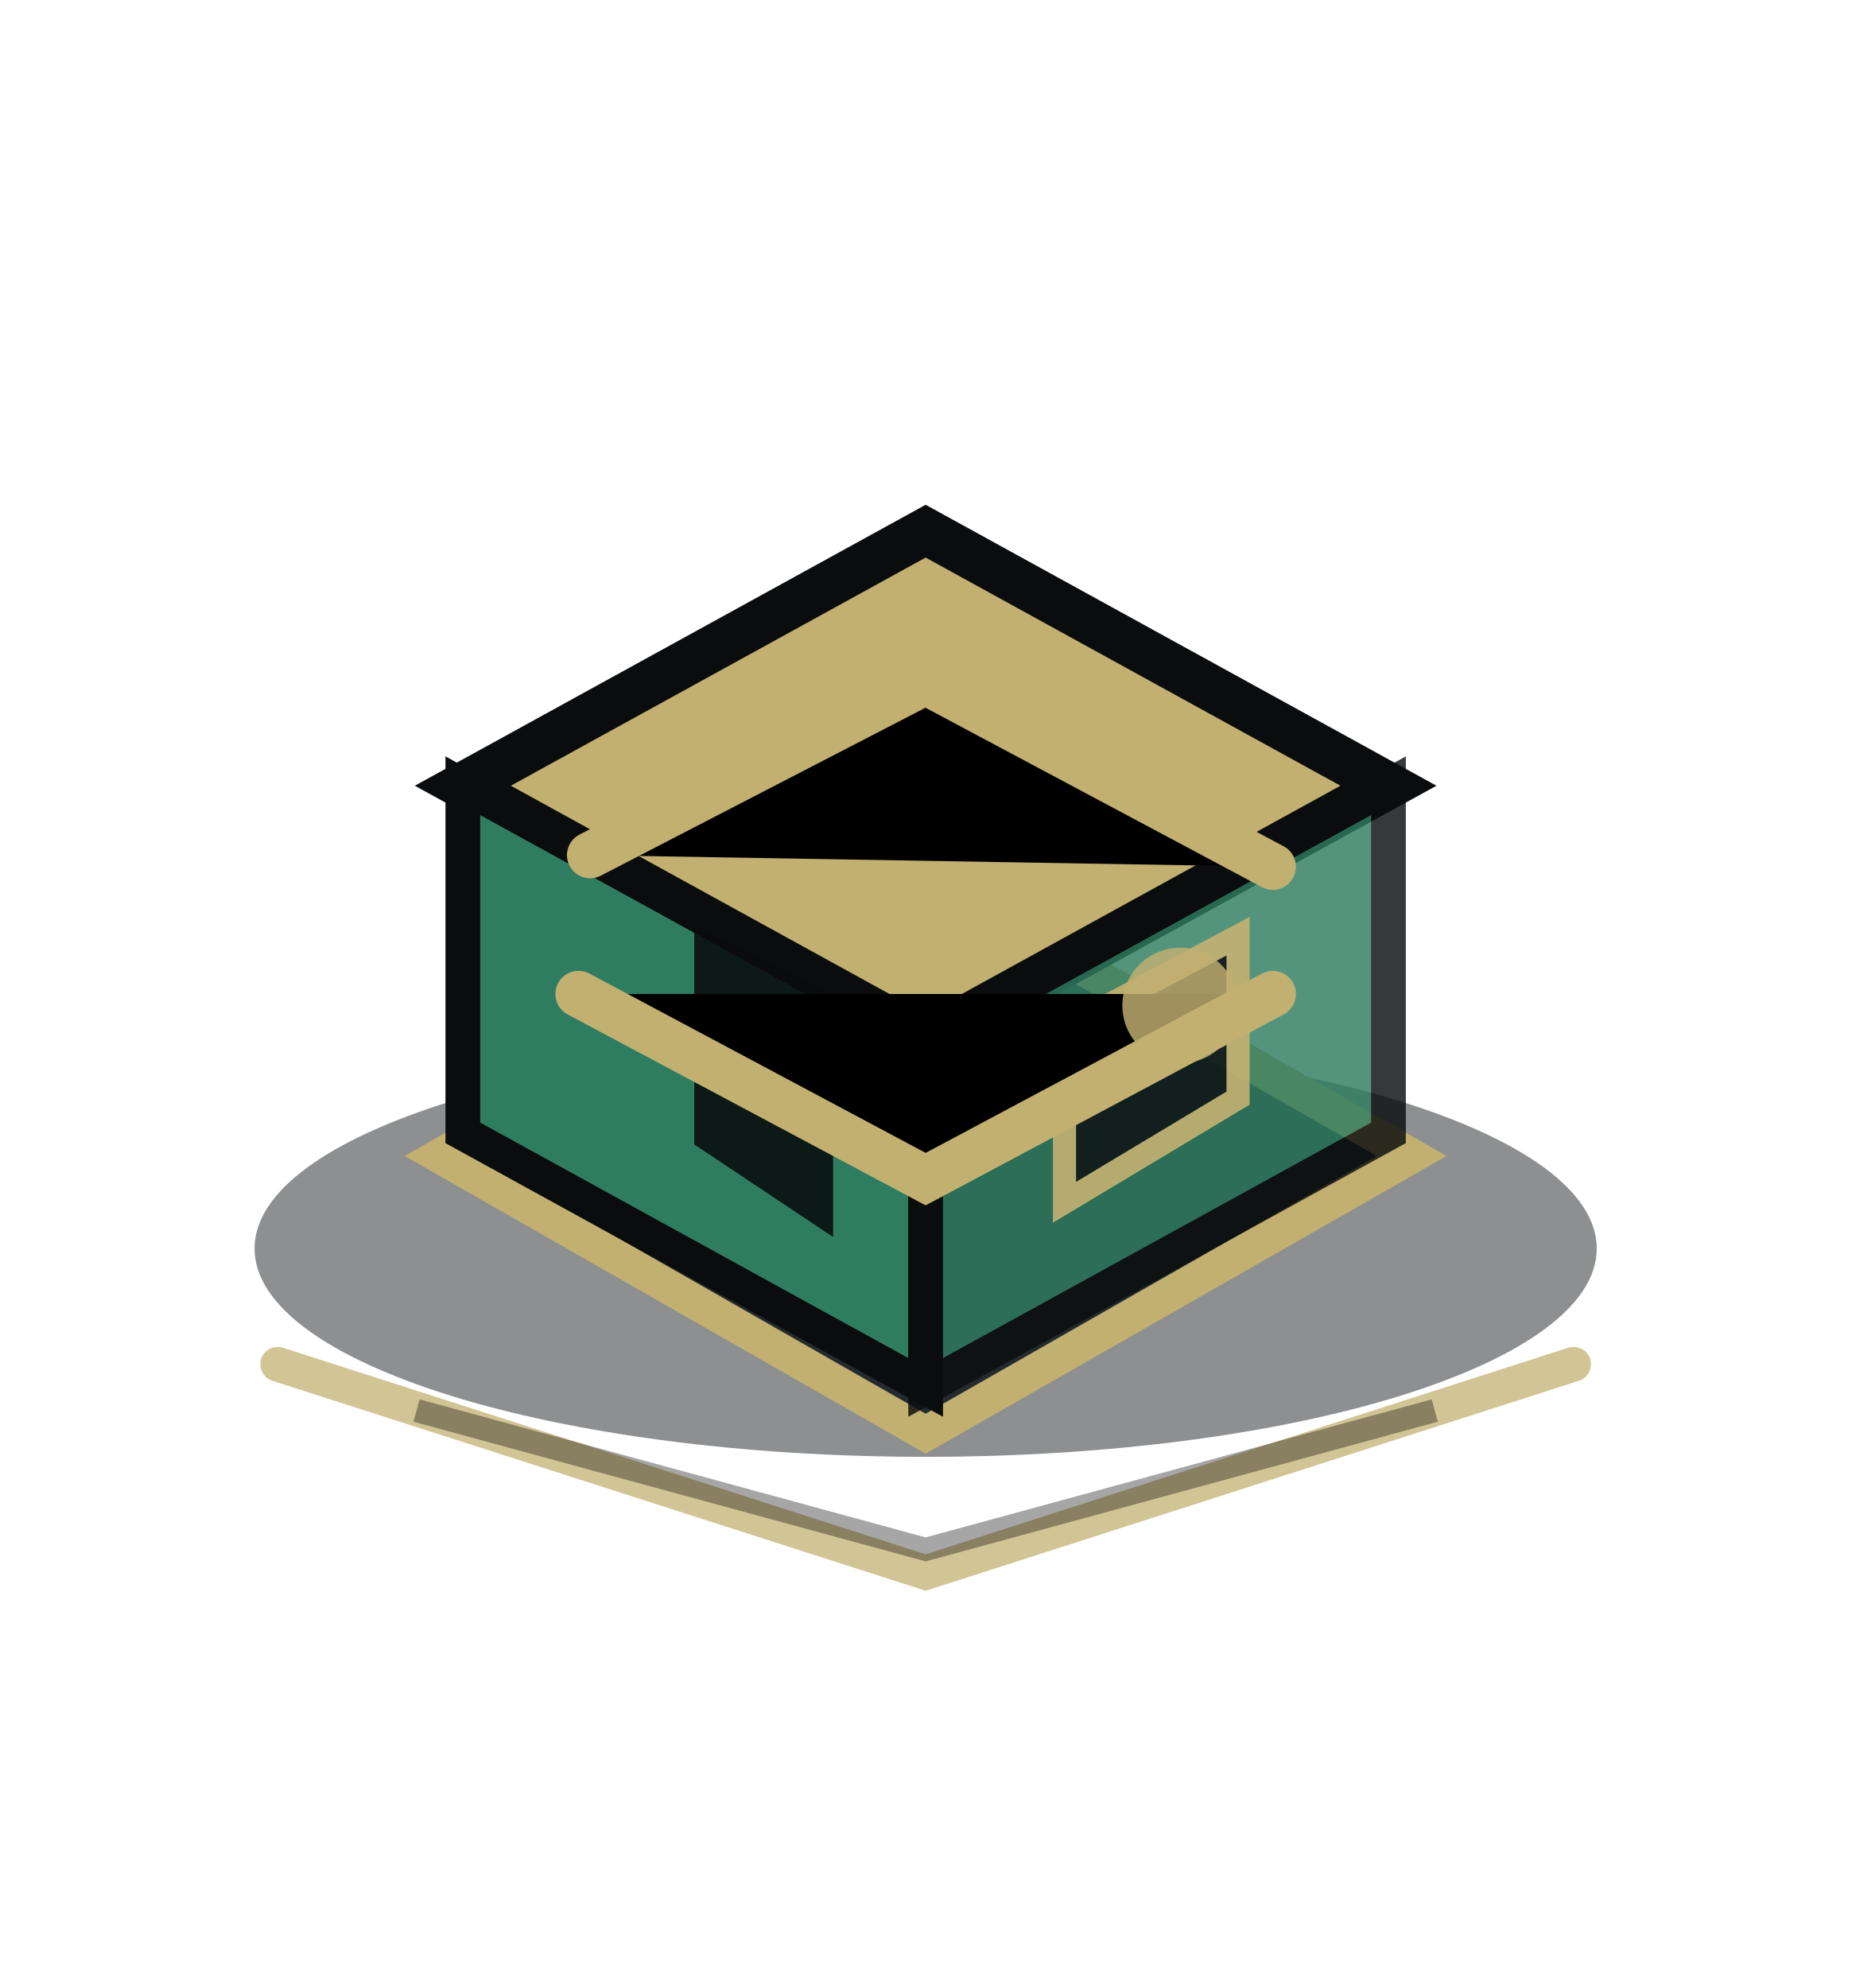
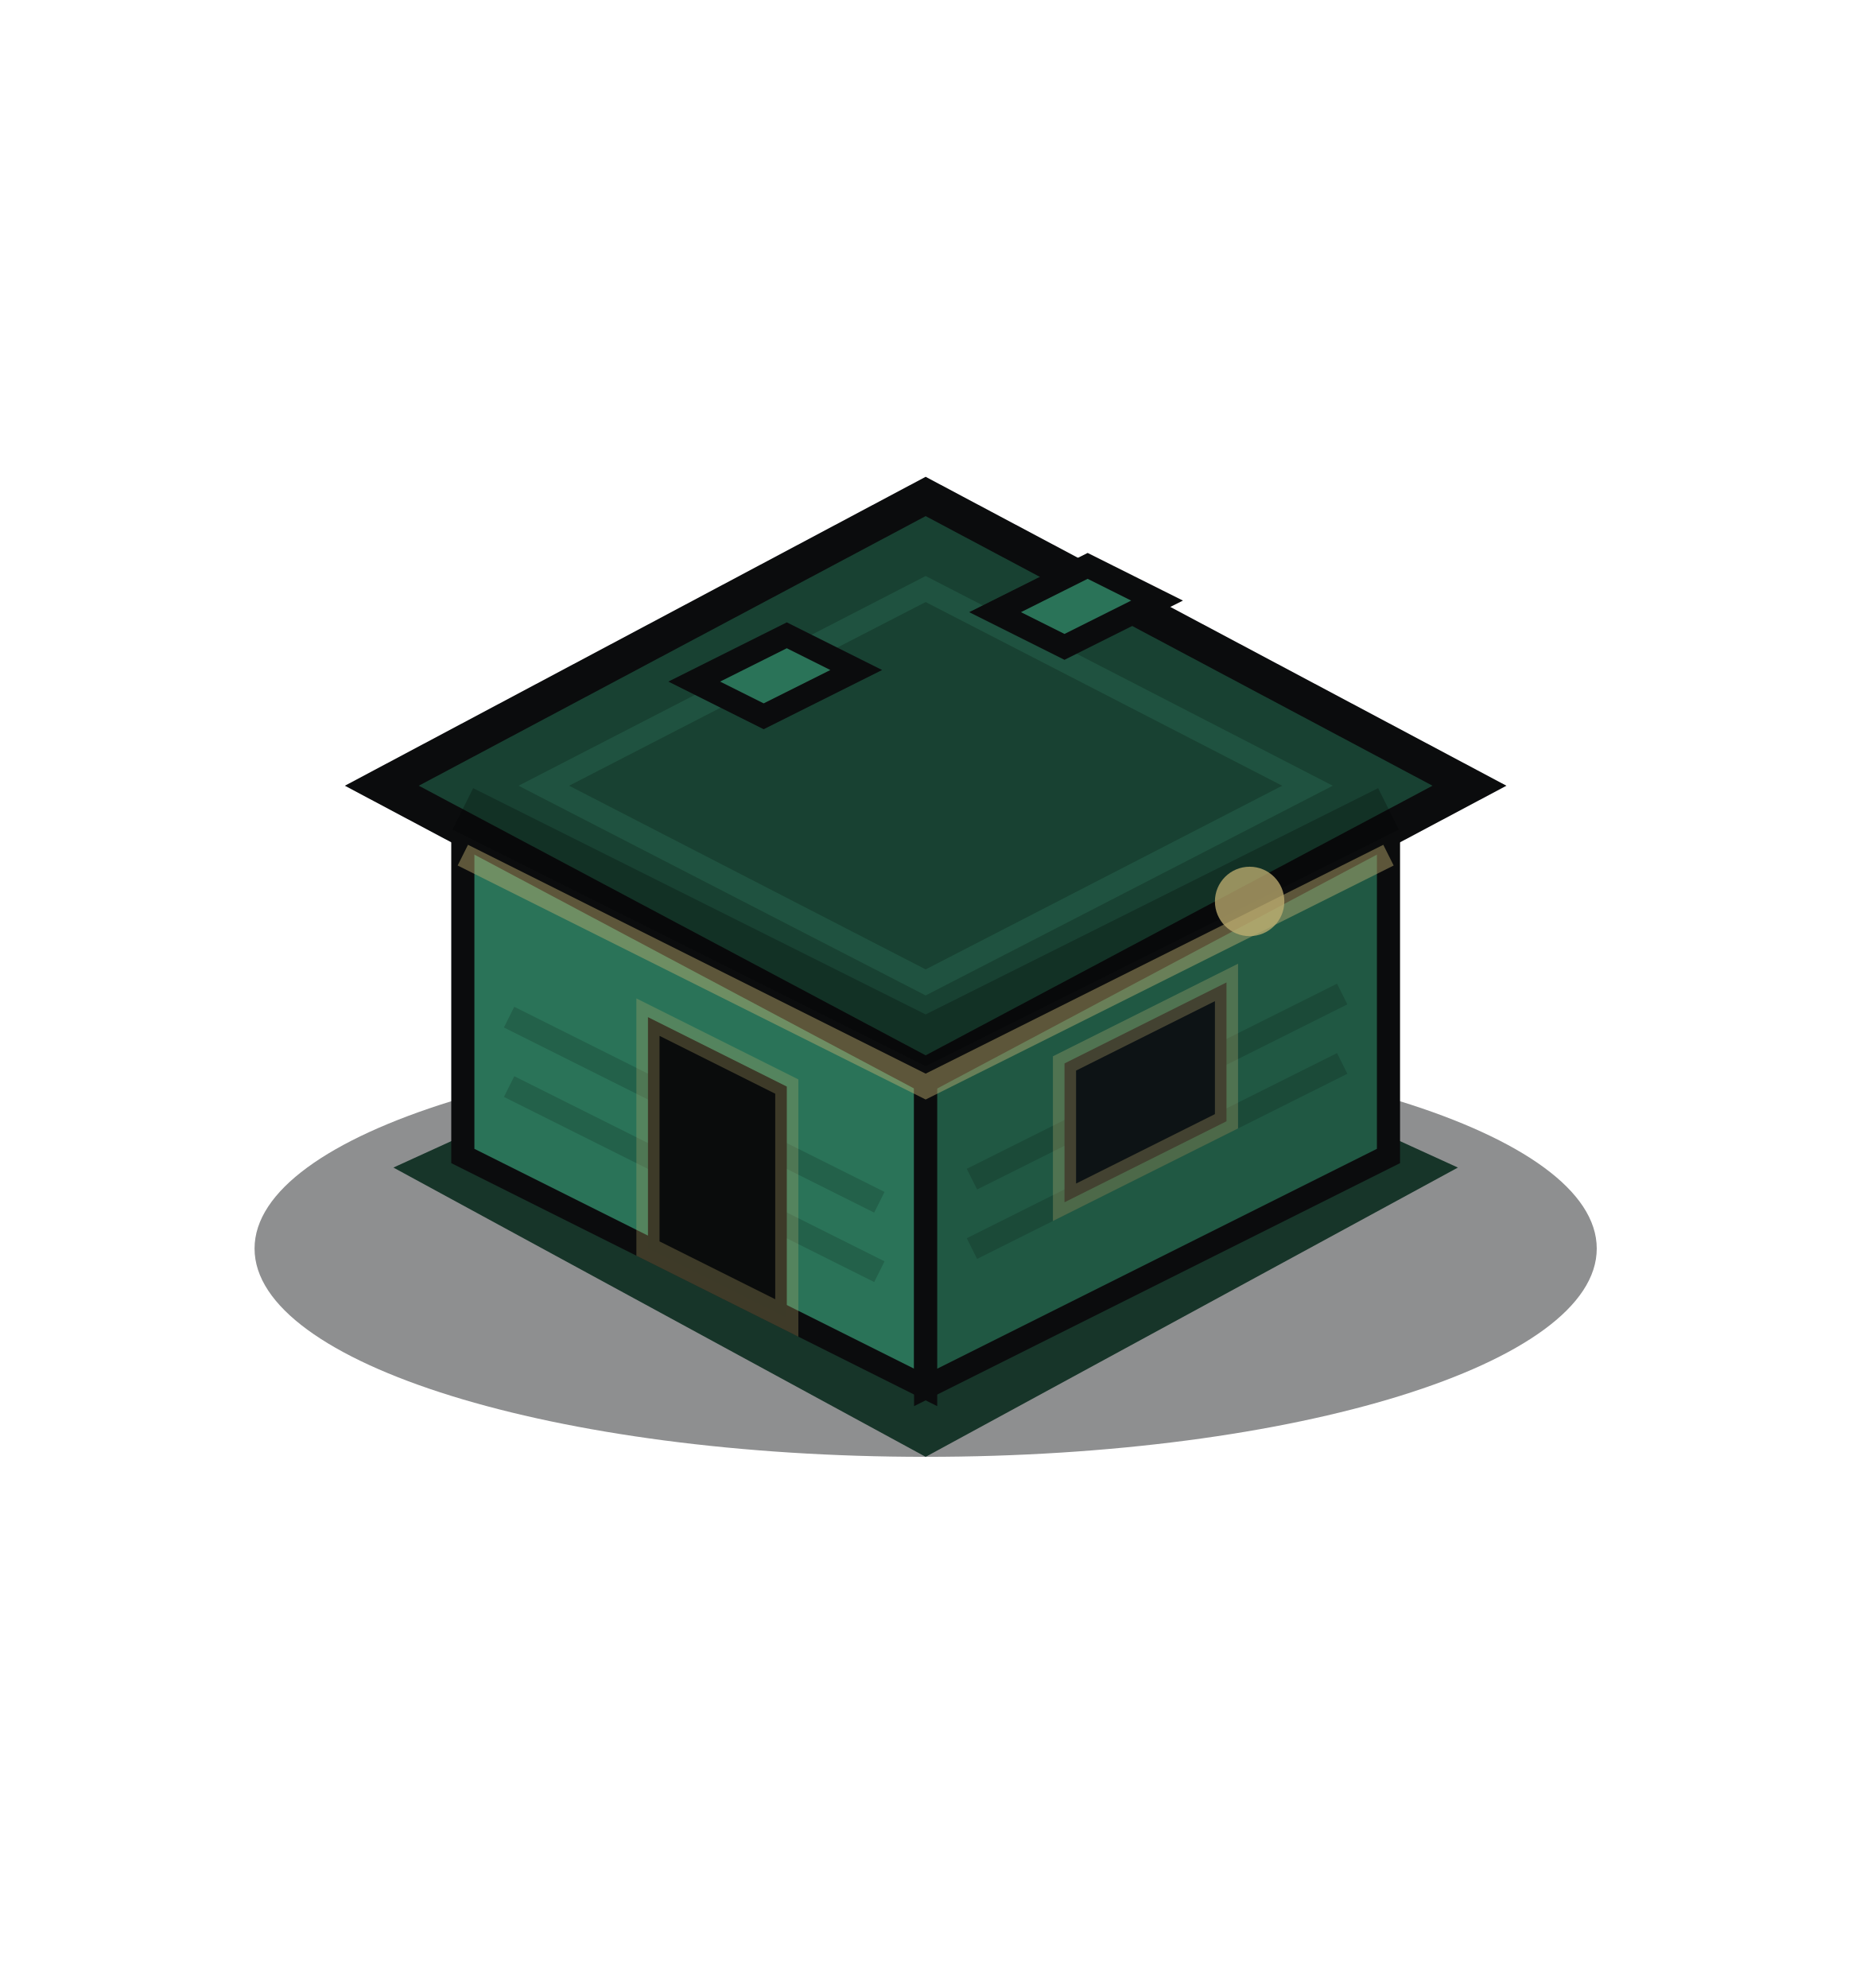
<svg xmlns="http://www.w3.org/2000/svg" width="298" height="320" viewBox="0 0 160 120" data-generated-by="generate_isometric_environment_assets" data-section="object_scenes" data-id="lab_block" data-footprint-slots="6x6">
  <ellipse cx="80" cy="82" rx="58" ry="18" fill="#050608" opacity="0.45" />
-   <polygon points="38,74 80,50 122,74 80,98" fill="#242a2f" stroke="#c2b071" stroke-width="3" />
-   <polygon points="40,42 80,20 120,42 80,64" fill="#c2b071" stroke="#0b0c0d" stroke-width="4" />
-   <polygon points="40,42 80,64 80,94 40,72" fill="#2e7d60" stroke="#0b0c0d" stroke-width="3" />
-   <polygon points="120,42 80,64 80,94 120,72" fill="#2e7d60" stroke="#0b0c0d" stroke-width="3" opacity="0.82" />
-   <path d="M60 73 L60 54 L72 60 L72 81 Z" fill="#090b0c" opacity="0.88" />
-   <path d="M92 63 L107 55 L107 69 L92 78 Z" fill="#11181a" stroke="#c2b071" stroke-width="2" opacity="0.92" />
-   <path d="M51 48 L80 33 L110 49 M50 60 L80 76 L110 60" stroke="#c2b071" stroke-width="4" stroke-linecap="round" />
-   <circle cx="102" cy="61" r="5" fill="#c2b071" opacity="0.82" />
-   <path d="M24 92 L80 110 L136 92" fill="none" stroke="#c2b071" stroke-width="3" stroke-linecap="round" opacity="0.75" />
-   <path d="M36 96 L80 108 L124 96" fill="none" stroke="#000000" stroke-width="2" opacity="0.35" />
+   <polygon points="34,75 80,54 126,75 80,100" fill="#113024" opacity="0.95" />
+   <polygon points="40,74 80,94 80,60 40,40" fill="#2a7358" stroke="#0b0c0d" stroke-width="2" />
+   <polygon points="80,94 120,74 120,40 80,60" fill="#205843" stroke="#0b0c0d" stroke-width="2" />
+   <path d="M44 62 L76 78 M44 68 L76 84" stroke="#000000" stroke-width="2" opacity="0.16" />
+   <path d="M84 76 L116 60 M84 82 L116 66" stroke="#000000" stroke-width="2" opacity="0.16" />
+   <polygon points="33,42 80,17 127,42 80,67" fill="#184132" stroke="#0b0c0d" stroke-width="3" />
+   <polygon points="47,42 80,25 113,42 80,59" fill="none" stroke="#25644d" stroke-width="2" opacity="0.5" />
+   <path d="M40 44 L80 64 L120 44" fill="none" stroke="#000000" stroke-width="4" opacity="0.25" />
+   <polygon points="56,82 68,88 68,68 56,62" fill="#0a0c0c" stroke="#c2b071" stroke-width="2" stroke-opacity="0.28" />
+   <polygon points="92,78 106,71 106,59 92,66" fill="#0d1315" stroke="#c2b071" stroke-width="2" stroke-opacity="0.30" />
+   <polygon points="60,33 68,29 74,32 66,36" fill="#2a7358" stroke="#0b0c0d" stroke-width="2" />
+   <polygon points="86,27 94,23 100,26 92,30" fill="#2a7358" stroke="#0b0c0d" stroke-width="2" />
+   <path d="M40 48 L80 68 L120 48" fill="none" stroke="#c2b071" stroke-width="2" opacity="0.45" />
+   <circle cx="108" cy="52" r="3" fill="#c2b071" opacity="0.75" />
</svg>
